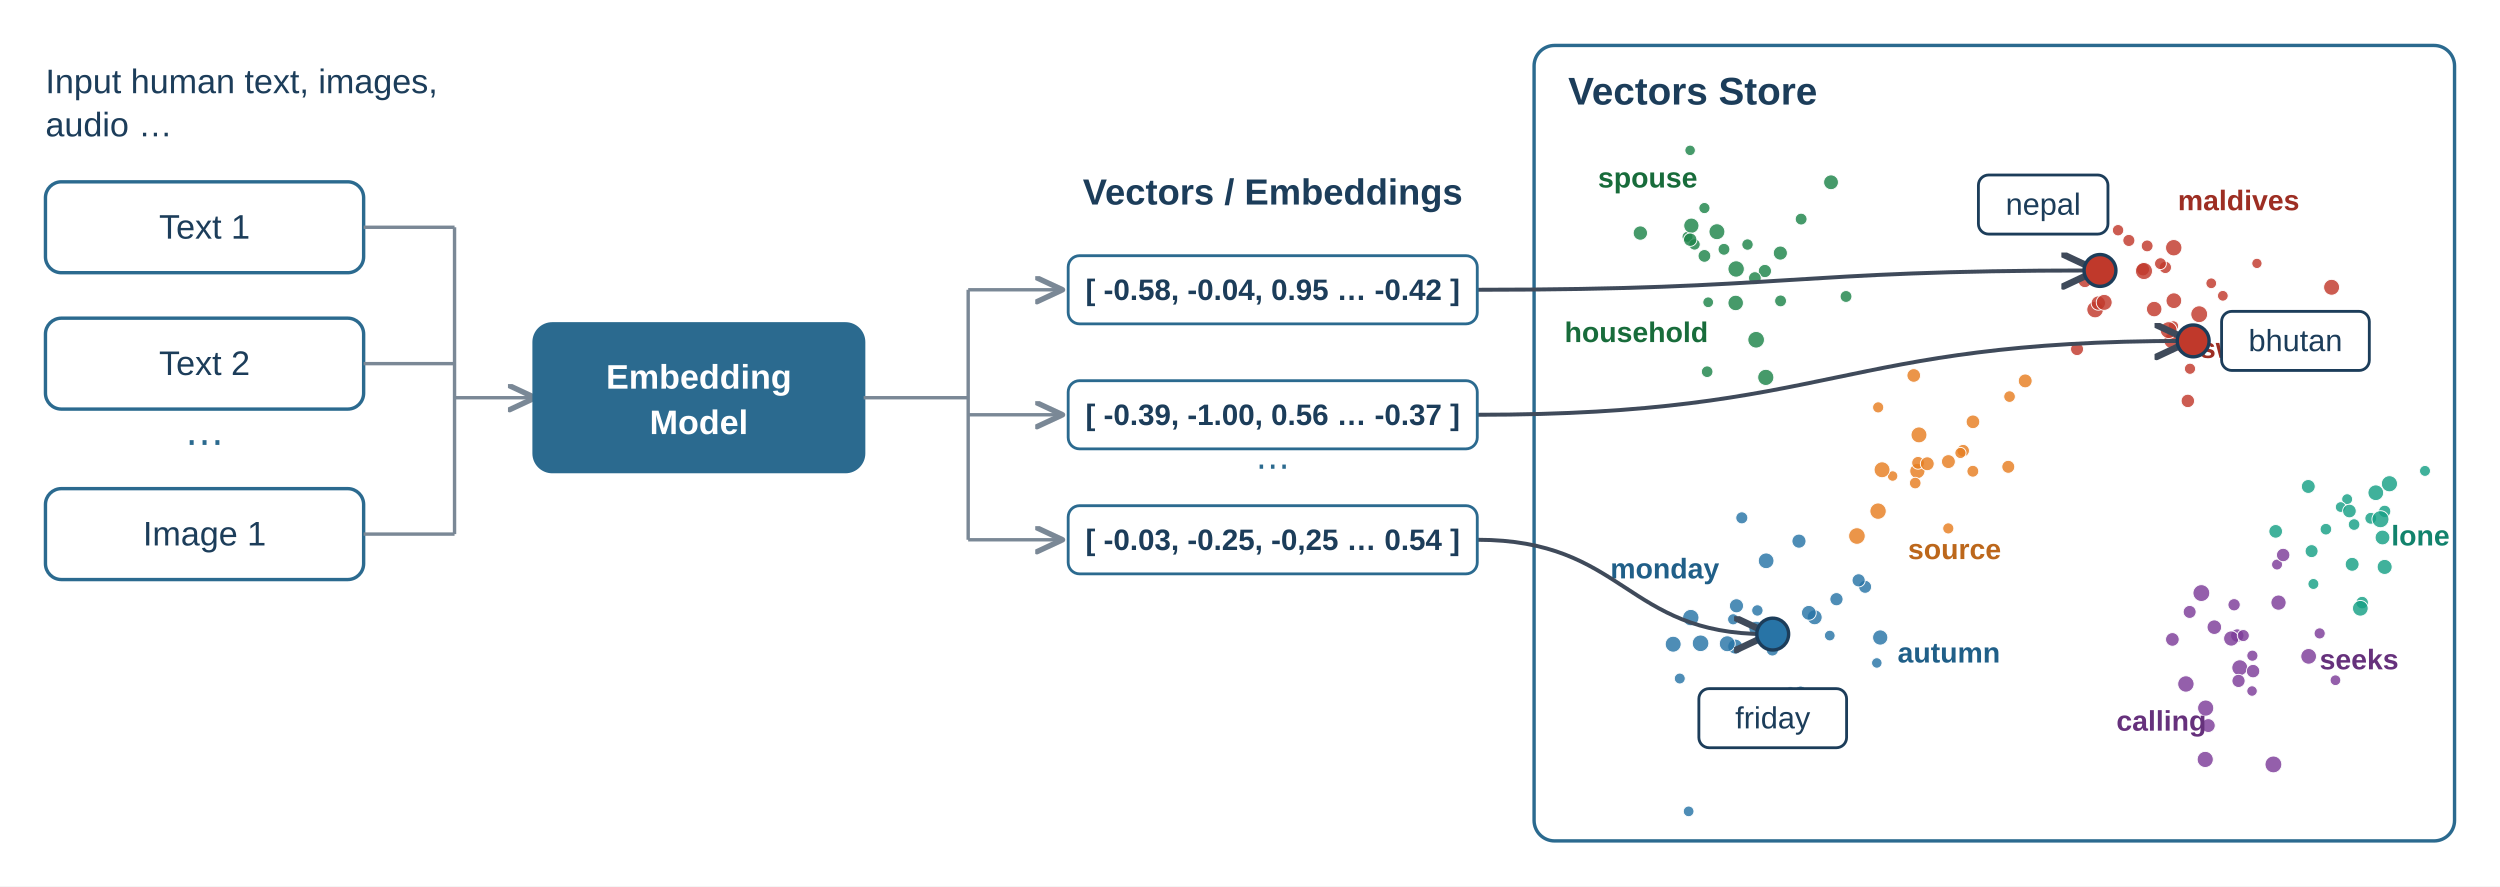
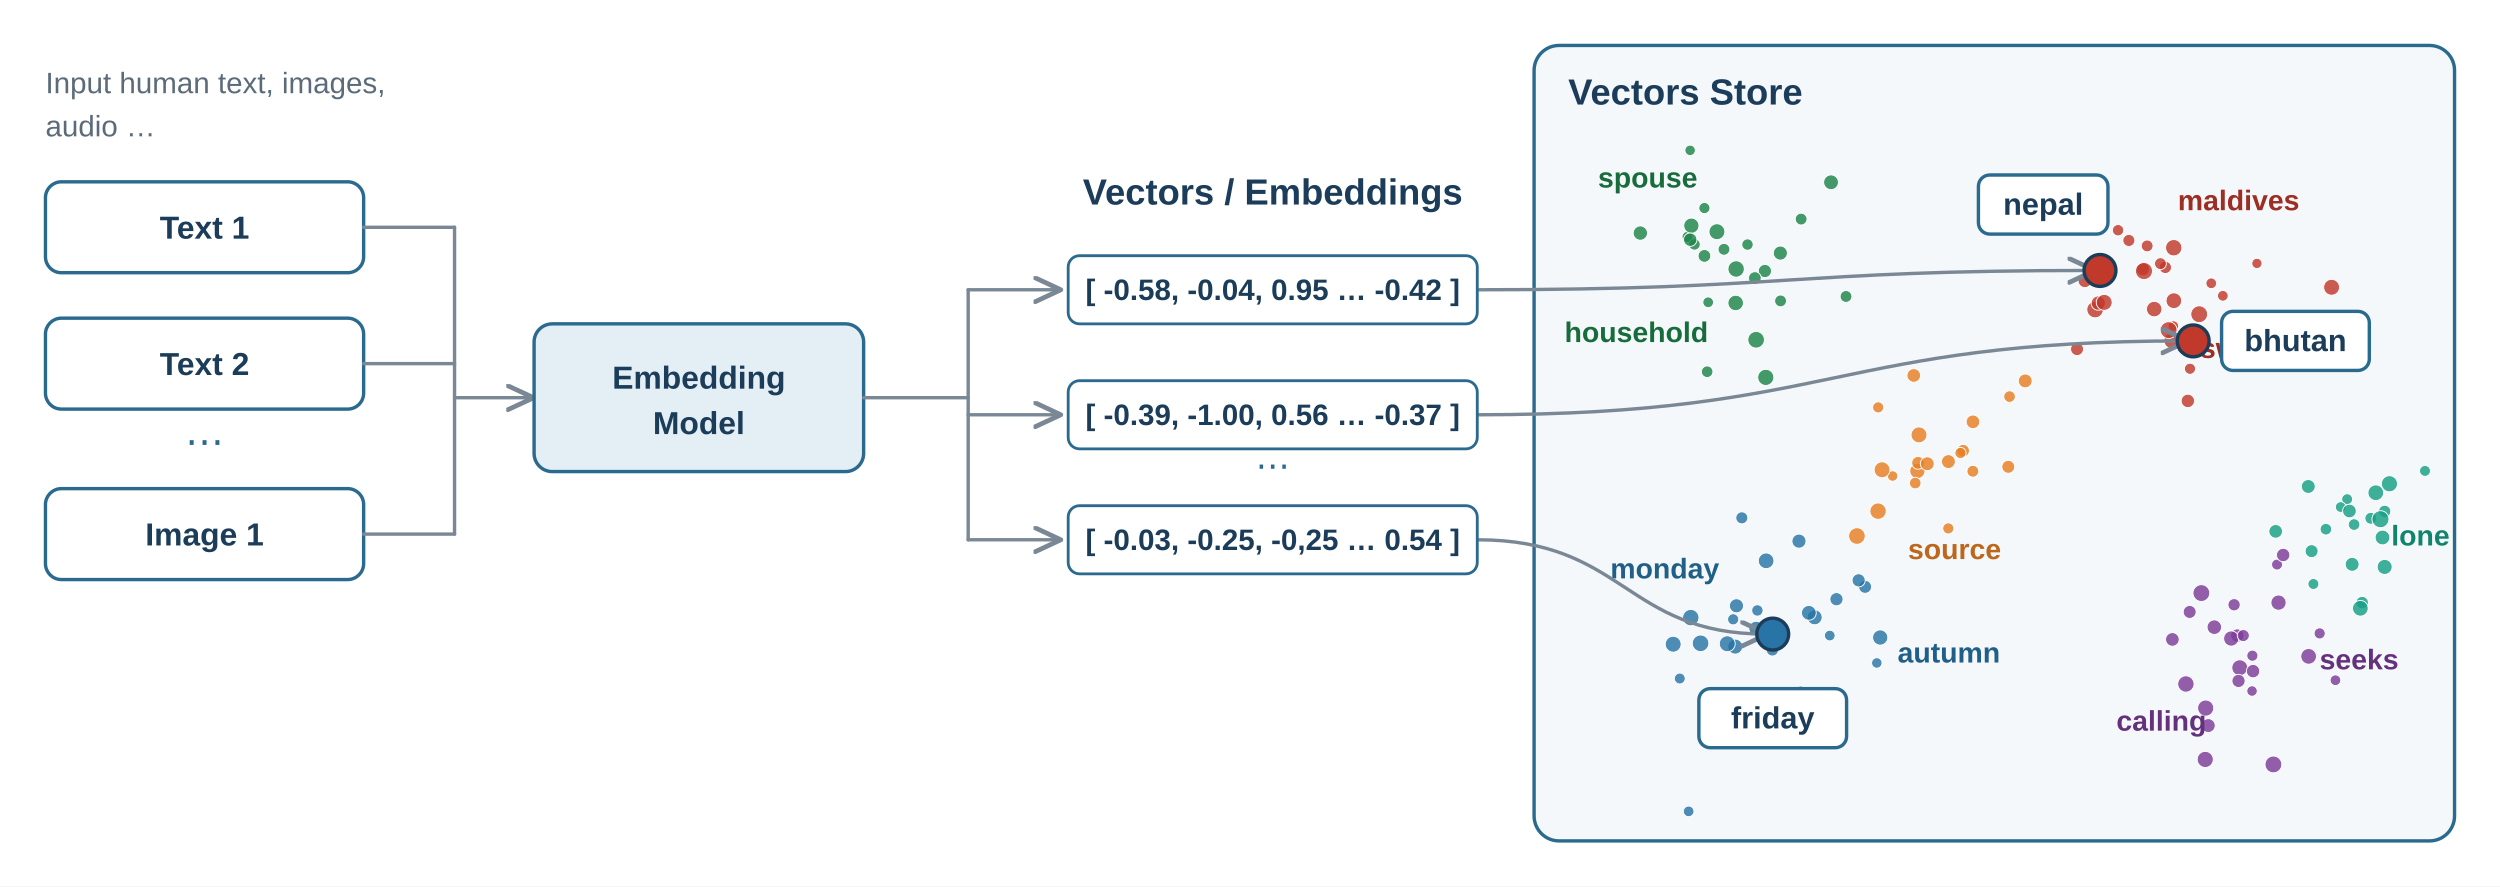
<svg xmlns="http://www.w3.org/2000/svg" viewBox="0 0 2200 780" font-family="'Helvetica Neue', Arial, sans-serif">
  <defs>
-     <marker id="g" markerWidth="10" markerHeight="10" refX="7" refY="4" orient="auto" markerUnits="strokeWidth">
-       <path d="M0.5,0.5 L8,4 L0.5,7.5" fill="none" stroke="#7a8896" stroke-width="1.6" stroke-linecap="round" stroke-linejoin="round" />
+     <marker id="g" markerWidth="9" markerHeight="9" refX="7.5" refY="4" orient="auto" markerUnits="strokeWidth">
+       <path d="M0.5,0.5 L8,4 L0.5,7.5" fill="none" stroke="#7a8896" stroke-width="1.4" stroke-linecap="round" stroke-linejoin="round" />
    </marker>
-     <marker id="d" markerWidth="11" markerHeight="11" refX="8" refY="4.5" orient="auto" markerUnits="strokeWidth">
-       <path d="M0.5,0.5 L9,4.5 L0.5,8.5" fill="none" stroke="#3f4a5a" stroke-width="1.7" stroke-linecap="round" stroke-linejoin="round" />
+     <marker id="d" markerWidth="9" markerHeight="9" refX="7.5" refY="4" orient="auto" markerUnits="strokeWidth">
+       <path d="M0.5,0.5 L8,4 L0.5,7.5" fill="none" stroke="#7a8896" stroke-width="1.4" stroke-linecap="round" stroke-linejoin="round" />
    </marker>
  </defs>
  <rect x="0" y="0" width="2200" height="780" fill="#ffffff" />
-   <rect x="1350" y="40" width="810" height="700" rx="18" fill="#ffffff" stroke="#2b6a8f" stroke-width="3" />
-   <text x="1380" y="92" font-size="34" font-weight="700" fill="#1c3d5a">Vectors Store</text>
+   <rect x="1350" y="40" width="810" height="700" rx="22" fill="#f4f8fb" stroke="#2b6a8f" stroke-width="3" />
+   <text x="1380" y="92" font-size="32" font-weight="700" fill="#1c3d5a">Vectors Store</text>
  <g stroke="#ffffff" stroke-width="0.8">
    <circle cx="1687.3" cy="414.5" r="6.7" fill="#e67e22" fill-opacity="0.82" />
    <circle cx="1727.6" cy="396.6" r="5.5" fill="#e67e22" fill-opacity="0.82" />
    <circle cx="1945.9" cy="249.3" r="4.7" fill="#c0392b" fill-opacity="0.82" />
    <circle cx="1725.2" cy="398.6" r="4.9" fill="#e67e22" fill-opacity="0.82" />
    <circle cx="2090.7" cy="433.6" r="6.9" fill="#16a085" fill-opacity="0.82" />
    <circle cx="1596.9" cy="543.2" r="6.6" fill="#2874a6" fill-opacity="0.82" />
    <circle cx="2031.3" cy="428.1" r="6.1" fill="#16a085" fill-opacity="0.82" />
    <circle cx="1485.0" cy="208.4" r="4.8" fill="#1e8449" fill-opacity="0.82" />
    <circle cx="2098.5" cy="450.0" r="5.4" fill="#16a085" fill-opacity="0.82" />
    <circle cx="2065.5" cy="439.3" r="4.8" fill="#16a085" fill-opacity="0.82" />
    <circle cx="2000.6" cy="672.7" r="7.4" fill="#7d3c98" fill-opacity="0.82" />
    <circle cx="1982.1" cy="577.0" r="4.9" fill="#7d3c98" fill-opacity="0.82" />
    <circle cx="1591.8" cy="539.3" r="6.5" fill="#2874a6" fill-opacity="0.82" />
    <circle cx="1616.1" cy="527.3" r="5.8" fill="#2874a6" fill-opacity="0.82" />
    <circle cx="1611.3" cy="160.4" r="6.5" fill="#1e8449" fill-opacity="0.82" />
    <circle cx="1922.0" cy="305.5" r="6.4" fill="#c0392b" fill-opacity="0.82" />
    <circle cx="1654.6" cy="561.0" r="6.7" fill="#2874a6" fill-opacity="0.82" />
    <circle cx="2059.8" cy="446.2" r="4.7" fill="#16a085" fill-opacity="0.82" />
    <circle cx="1527.4" cy="266.6" r="6.8" fill="#1e8449" fill-opacity="0.82" />
    <circle cx="1937.2" cy="521.9" r="7.4" fill="#7d3c98" fill-opacity="0.82" />
    <circle cx="2055.2" cy="598.6" r="4.7" fill="#7d3c98" fill-opacity="0.82" />
    <circle cx="1913.0" cy="264.6" r="6.9" fill="#c0392b" fill-opacity="0.82" />
    <circle cx="1545.4" cy="553.1" r="6.4" fill="#2874a6" fill-opacity="0.82" />
    <circle cx="1911.7" cy="562.7" r="6.0" fill="#7d3c98" fill-opacity="0.82" />
    <circle cx="1641.3" cy="516.4" r="5.7" fill="#2874a6" fill-opacity="0.82" />
    <circle cx="2003.8" cy="496.8" r="4.8" fill="#7d3c98" fill-opacity="0.82" />
    <circle cx="1912.6" cy="286.9" r="4.6" fill="#c0392b" fill-opacity="0.82" />
    <circle cx="1971.0" cy="587.6" r="7.0" fill="#7d3c98" fill-opacity="0.82" />
    <circle cx="1843.7" cy="272.4" r="7.3" fill="#c0392b" fill-opacity="0.82" />
    <circle cx="1688.7" cy="382.7" r="7.0" fill="#e67e22" fill-opacity="0.82" />
    <circle cx="1687.9" cy="407.3" r="5.6" fill="#e67e22" fill-opacity="0.82" />
    <circle cx="1527.0" cy="569.0" r="6.6" fill="#2874a6" fill-opacity="0.82" />
    <circle cx="1905.5" cy="235.3" r="5.4" fill="#c0392b" fill-opacity="0.82" />
    <circle cx="2086.3" cy="456.1" r="5.2" fill="#16a085" fill-opacity="0.82" />
    <circle cx="1472.4" cy="566.9" r="7.0" fill="#2874a6" fill-opacity="0.82" />
    <circle cx="1911.3" cy="299.7" r="7.1" fill="#c0392b" fill-opacity="0.82" />
    <circle cx="1986.1" cy="231.8" r="4.5" fill="#c0392b" fill-opacity="0.82" />
    <circle cx="2069.9" cy="496.6" r="6.1" fill="#16a085" fill-opacity="0.82" />
    <circle cx="1502.7" cy="613.4" r="6.2" fill="#2874a6" fill-opacity="0.82" />
    <circle cx="1546.5" cy="537.2" r="5.0" fill="#2874a6" fill-opacity="0.82" />
    <circle cx="2071.6" cy="461.6" r="5.1" fill="#16a085" fill-opacity="0.82" />
    <circle cx="1488.4" cy="198.6" r="6.7" fill="#1e8449" fill-opacity="0.82" />
    <circle cx="1634.1" cy="471.7" r="7.3" fill="#e67e22" fill-opacity="0.82" />
    <circle cx="1956.1" cy="260.3" r="4.7" fill="#c0392b" fill-opacity="0.82" />
    <circle cx="2102.7" cy="425.7" r="7.1" fill="#16a085" fill-opacity="0.82" />
    <circle cx="1554.2" cy="493.5" r="6.9" fill="#2874a6" fill-opacity="0.82" />
    <circle cx="1923.6" cy="601.9" r="7.2" fill="#7d3c98" fill-opacity="0.82" />
    <circle cx="1503.2" cy="266.0" r="4.7" fill="#1e8449" fill-opacity="0.82" />
    <circle cx="1566.9" cy="264.8" r="5.2" fill="#1e8449" fill-opacity="0.82" />
    <circle cx="1968.8" cy="559.3" r="5.9" fill="#7d3c98" fill-opacity="0.82" />
    <circle cx="1970.6" cy="300.2" r="6.6" fill="#c0392b" fill-opacity="0.82" />
    <circle cx="2067.5" cy="449.7" r="6.0" fill="#16a085" fill-opacity="0.82" />
    <circle cx="1873.4" cy="211.6" r="5.3" fill="#c0392b" fill-opacity="0.82" />
    <circle cx="1585.0" cy="192.8" r="5.2" fill="#1e8449" fill-opacity="0.82" />
    <circle cx="1684.1" cy="330.4" r="6.0" fill="#e67e22" fill-opacity="0.82" />
    <circle cx="1714.5" cy="465.0" r="4.9" fill="#e67e22" fill-opacity="0.82" />
    <circle cx="1889.5" cy="216.4" r="5.2" fill="#c0392b" fill-opacity="0.82" />
    <circle cx="2005.1" cy="530.3" r="6.7" fill="#7d3c98" fill-opacity="0.82" />
    <circle cx="2078.7" cy="530.3" r="5.5" fill="#16a085" fill-opacity="0.82" />
    <circle cx="1570.6" cy="611.4" r="6.4" fill="#2874a6" fill-opacity="0.82" />
    <circle cx="1496.5" cy="566.1" r="7.3" fill="#2874a6" fill-opacity="0.82" />
    <circle cx="1520.0" cy="566.5" r="7.0" fill="#2874a6" fill-opacity="0.82" />
    <circle cx="1966.0" cy="532.2" r="5.4" fill="#7d3c98" fill-opacity="0.82" />
    <circle cx="2002.6" cy="467.6" r="6.0" fill="#16a085" fill-opacity="0.82" />
    <circle cx="1736.2" cy="371.2" r="6.0" fill="#e67e22" fill-opacity="0.82" />
    <circle cx="1941.0" cy="623.1" r="7.1" fill="#7d3c98" fill-opacity="0.82" />
    <circle cx="1963.5" cy="561.9" r="6.7" fill="#7d3c98" fill-opacity="0.82" />
    <circle cx="1528.1" cy="533.1" r="6.2" fill="#2874a6" fill-opacity="0.82" />
    <circle cx="1553.9" cy="332.1" r="7.1" fill="#1e8449" fill-opacity="0.82" />
    <circle cx="1981.8" cy="608.1" r="4.6" fill="#7d3c98" fill-opacity="0.82" />
    <circle cx="2134.0" cy="414.4" r="4.8" fill="#16a085" fill-opacity="0.82" />
    <circle cx="1948.6" cy="551.9" r="6.4" fill="#7d3c98" fill-opacity="0.82" />
    <circle cx="1665.5" cy="418.9" r="4.6" fill="#e67e22" fill-opacity="0.82" />
    <circle cx="1926.9" cy="538.5" r="5.7" fill="#7d3c98" fill-opacity="0.82" />
    <circle cx="1736.1" cy="414.7" r="5.2" fill="#e67e22" fill-opacity="0.82" />
    <circle cx="2035.8" cy="513.9" r="4.8" fill="#16a085" fill-opacity="0.82" />
    <circle cx="1969.9" cy="599.2" r="5.8" fill="#7d3c98" fill-opacity="0.82" />
    <circle cx="1559.7" cy="571.9" r="5.4" fill="#2874a6" fill-opacity="0.82" />
    <circle cx="1491.2" cy="215.1" r="5.0" fill="#1e8449" fill-opacity="0.82" />
    <circle cx="1925.3" cy="352.8" r="5.9" fill="#c0392b" fill-opacity="0.82" />
    <circle cx="1943.3" cy="638.5" r="6.1" fill="#7d3c98" fill-opacity="0.82" />
    <circle cx="1935.3" cy="276.5" r="7.4" fill="#c0392b" fill-opacity="0.82" />
    <circle cx="1895.7" cy="272.0" r="6.8" fill="#c0392b" fill-opacity="0.82" />
    <circle cx="1537.8" cy="215.2" r="5.0" fill="#1e8449" fill-opacity="0.82" />
    <circle cx="1487.4" cy="210.9" r="5.9" fill="#1e8449" fill-opacity="0.82" />
    <circle cx="1517.1" cy="219.4" r="5.2" fill="#1e8449" fill-opacity="0.82" />
    <circle cx="1525.2" cy="545.0" r="4.9" fill="#2874a6" fill-opacity="0.82" />
    <circle cx="1478.2" cy="597.1" r="4.8" fill="#2874a6" fill-opacity="0.82" />
    <circle cx="2031.6" cy="577.6" r="6.9" fill="#7d3c98" fill-opacity="0.82" />
    <circle cx="1696.0" cy="408.1" r="6.1" fill="#e67e22" fill-opacity="0.82" />
    <circle cx="2046.8" cy="465.7" r="5.1" fill="#16a085" fill-opacity="0.82" />
    <circle cx="1940.6" cy="668.3" r="7.1" fill="#7d3c98" fill-opacity="0.82" />
    <circle cx="1610.2" cy="559.3" r="4.7" fill="#2874a6" fill-opacity="0.82" />
    <circle cx="1974.1" cy="559.3" r="5.3" fill="#7d3c98" fill-opacity="0.82" />
    <circle cx="1834.7" cy="247.1" r="6.0" fill="#c0392b" fill-opacity="0.82" />
    <circle cx="1685.4" cy="425.1" r="5.1" fill="#e67e22" fill-opacity="0.82" />
    <circle cx="1768.4" cy="349.0" r="5.1" fill="#e67e22" fill-opacity="0.82" />
    <circle cx="1714.6" cy="406.2" r="6.1" fill="#e67e22" fill-opacity="0.82" />
    <circle cx="1652.8" cy="358.5" r="4.9" fill="#e67e22" fill-opacity="0.82" />
    <circle cx="1901.2" cy="232.0" r="5.2" fill="#c0392b" fill-opacity="0.82" />
    <circle cx="1584.5" cy="609.0" r="5.3" fill="#2874a6" fill-opacity="0.82" />
    <circle cx="2096.6" cy="473.0" r="6.5" fill="#16a085" fill-opacity="0.82" />
    <circle cx="1527.8" cy="236.7" r="7.2" fill="#1e8449" fill-opacity="0.82" />
    <circle cx="1782.2" cy="335.2" r="6.1" fill="#e67e22" fill-opacity="0.82" />
    <circle cx="2041.3" cy="557.4" r="4.9" fill="#7d3c98" fill-opacity="0.82" />
    <circle cx="1553.1" cy="238.5" r="5.8" fill="#1e8449" fill-opacity="0.82" />
    <circle cx="1635.6" cy="510.7" r="5.8" fill="#2874a6" fill-opacity="0.82" />
    <circle cx="2077.1" cy="535.3" r="6.9" fill="#16a085" fill-opacity="0.82" />
    <circle cx="1925.8" cy="307.9" r="5.8" fill="#c0392b" fill-opacity="0.82" />
    <circle cx="1885.8" cy="237.0" r="5.8" fill="#c0392b" fill-opacity="0.82" />
    <circle cx="1656.2" cy="413.4" r="7.0" fill="#e67e22" fill-opacity="0.82" />
    <circle cx="2026.1" cy="289.0" r="7.4" fill="#c0392b" fill-opacity="0.82" />
    <circle cx="1982.7" cy="590.6" r="5.9" fill="#7d3c98" fill-opacity="0.82" />
    <circle cx="1651.6" cy="583.4" r="4.6" fill="#2874a6" fill-opacity="0.82" />
    <circle cx="1846.5" cy="266.7" r="6.3" fill="#c0392b" fill-opacity="0.82" />
    <circle cx="2094.8" cy="456.9" r="7.5" fill="#16a085" fill-opacity="0.82" />
    <circle cx="1532.8" cy="455.7" r="5.3" fill="#2874a6" fill-opacity="0.82" />
    <circle cx="1908.4" cy="290.5" r="7.4" fill="#c0392b" fill-opacity="0.82" />
    <circle cx="1487.9" cy="543.5" r="7.2" fill="#2874a6" fill-opacity="0.82" />
    <circle cx="1502.3" cy="327.1" r="5.1" fill="#1e8449" fill-opacity="0.82" />
    <circle cx="1560.0" cy="553.7" r="6.3" fill="#2874a6" fill-opacity="0.82" />
    <circle cx="1486.0" cy="714.0" r="4.7" fill="#2874a6" fill-opacity="0.82" />
    <circle cx="1583.1" cy="476.2" r="6.2" fill="#2874a6" fill-opacity="0.82" />
    <circle cx="1499.9" cy="183.1" r="4.9" fill="#1e8449" fill-opacity="0.82" />
    <circle cx="1510.9" cy="203.9" r="7.0" fill="#1e8449" fill-opacity="0.82" />
    <circle cx="2051.8" cy="252.8" r="7.0" fill="#c0392b" fill-opacity="0.82" />
    <circle cx="2009.2" cy="488.4" r="5.9" fill="#7d3c98" fill-opacity="0.82" />
    <circle cx="1845.1" cy="197.0" r="5.3" fill="#c0392b" fill-opacity="0.82" />
    <circle cx="1767.3" cy="410.8" r="5.7" fill="#e67e22" fill-opacity="0.82" />
    <circle cx="1566.7" cy="222.7" r="6.2" fill="#1e8449" fill-opacity="0.82" />
    <circle cx="1827.8" cy="307.2" r="5.7" fill="#c0392b" fill-opacity="0.82" />
    <circle cx="1927.2" cy="324.5" r="4.9" fill="#c0392b" fill-opacity="0.82" />
    <circle cx="1575.5" cy="611.3" r="6.9" fill="#2874a6" fill-opacity="0.82" />
    <circle cx="1624.5" cy="260.9" r="5.2" fill="#1e8449" fill-opacity="0.82" />
    <circle cx="1443.5" cy="205.1" r="6.3" fill="#1e8449" fill-opacity="0.82" />
    <circle cx="1487.3" cy="132.3" r="4.6" fill="#1e8449" fill-opacity="0.82" />
    <circle cx="1886.7" cy="238.5" r="7.5" fill="#c0392b" fill-opacity="0.82" />
    <circle cx="1544.3" cy="244.7" r="5.6" fill="#1e8449" fill-opacity="0.82" />
    <circle cx="1499.9" cy="225.2" r="5.6" fill="#1e8449" fill-opacity="0.82" />
    <circle cx="1545.4" cy="299.0" r="7.3" fill="#1e8449" fill-opacity="0.82" />
    <circle cx="1652.7" cy="449.8" r="7.2" fill="#e67e22" fill-opacity="0.82" />
    <circle cx="2034.2" cy="485.0" r="5.7" fill="#16a085" fill-opacity="0.82" />
    <circle cx="2098.5" cy="498.9" r="6.6" fill="#16a085" fill-opacity="0.82" />
    <circle cx="1851.7" cy="266.1" r="7.0" fill="#c0392b" fill-opacity="0.82" />
    <circle cx="1863.9" cy="202.6" r="5.0" fill="#c0392b" fill-opacity="0.82" />
    <circle cx="1912.9" cy="218.0" r="7.2" fill="#c0392b" fill-opacity="0.82" />
  </g>
  <text x="1970" y="185" text-anchor="middle" font-size="25" font-weight="700" fill="#9d2e23">maldives</text>
  <text x="1995" y="315" text-anchor="middle" font-size="25" font-weight="700" fill="#9d2e23">swaziland</text>
  <text x="1450" y="165" text-anchor="middle" font-size="25" font-weight="700" fill="#186c3b">spouse</text>
  <text x="1440" y="301" text-anchor="middle" font-size="25" font-weight="700" fill="#186c3b">household</text>
  <text x="1465" y="509" text-anchor="middle" font-size="25" font-weight="700" fill="#205f88">monday</text>
  <text x="1715" y="583" text-anchor="middle" font-size="25" font-weight="700" fill="#205f88">autumn</text>
  <text x="1902" y="643" text-anchor="middle" font-size="25" font-weight="700" fill="#66317c">calling</text>
  <text x="2076" y="589" text-anchor="middle" font-size="25" font-weight="700" fill="#66317c">seeks</text>
  <text x="1720" y="492" text-anchor="middle" font-size="25" font-weight="700" fill="#bc671b">source</text>
  <text x="2130" y="480" text-anchor="middle" font-size="25" font-weight="700" fill="#12836d">lone</text>
-   <path d="M1300,255 C1574.0,255 1574.0,238 1842,238" fill="none" stroke="#3f4a5a" stroke-width="3.5" marker-end="url(#d)" />
-   <path d="M1300,365 C1615.0,365 1615.0,300 1924,300" fill="none" stroke="#3f4a5a" stroke-width="3.5" marker-end="url(#d)" />
-   <path d="M1300,475 C1430.0,475 1430.0,558 1554,558" fill="none" stroke="#3f4a5a" stroke-width="3.5" marker-end="url(#d)" />
+   <path d="M1300,255 C1574.0,255 1574.0,238 1842,238" fill="none" stroke="#7a8896" stroke-width="3" stroke-linecap="round" marker-end="url(#d)" />
+   <path d="M1300,365 C1615.0,365 1615.0,300 1924,300" fill="none" stroke="#7a8896" stroke-width="3" stroke-linecap="round" marker-end="url(#d)" />
+   <path d="M1300,475 C1430.0,475 1430.0,558 1554,558" fill="none" stroke="#7a8896" stroke-width="3" stroke-linecap="round" marker-end="url(#d)" />
  <circle cx="1848" cy="238" r="14" fill="#c0392b" stroke="#1c3d5a" stroke-width="3" />
  <circle cx="1930" cy="300" r="14" fill="#c0392b" stroke="#1c3d5a" stroke-width="3" />
  <circle cx="1560" cy="558" r="14" fill="#2874a6" stroke="#1c3d5a" stroke-width="3" />
-   <rect x="1741" y="154" width="114" height="52" rx="9" fill="#ffffff" stroke="#1c3d5a" stroke-width="2.5" />
-   <text x="1798" y="189" text-anchor="middle" font-size="27" fill="#1c3d5a">nepal</text>
-   <rect x="1955" y="274" width="130" height="52" rx="9" fill="#ffffff" stroke="#1c3d5a" stroke-width="2.5" />
-   <text x="2020" y="309" text-anchor="middle" font-size="27" fill="#1c3d5a">bhutan</text>
-   <rect x="1495" y="606" width="130" height="52" rx="9" fill="#ffffff" stroke="#1c3d5a" stroke-width="2.5" />
-   <text x="1560" y="641" text-anchor="middle" font-size="27" fill="#1c3d5a">friday</text>
-   <text x="40" y="82" font-size="30" fill="#1c3d5a">Input human text, images,</text>
-   <text x="40" y="120" font-size="30" fill="#1c3d5a">audio …</text>
+   <rect x="1741" y="154" width="114" height="52" rx="10" fill="#ffffff" stroke="#2b6a8f" stroke-width="3" />
+   <text x="1798" y="189" text-anchor="middle" font-size="27" font-weight="700" fill="#1c3d5a">nepal</text>
+   <rect x="1955" y="274" width="130" height="52" rx="10" fill="#ffffff" stroke="#2b6a8f" stroke-width="3" />
+   <text x="2020" y="309" text-anchor="middle" font-size="27" font-weight="700" fill="#1c3d5a">bhutan</text>
+   <rect x="1495" y="606" width="130" height="52" rx="10" fill="#ffffff" stroke="#2b6a8f" stroke-width="3" />
+   <text x="1560" y="641" text-anchor="middle" font-size="27" font-weight="700" fill="#1c3d5a">friday</text>
+   <text x="40" y="82" font-size="26" fill="#5b6b7a">Input human text, images,</text>
+   <text x="40" y="120" font-size="26" fill="#5b6b7a">audio …</text>
  <rect x="40" y="160" width="280" height="80" rx="14" fill="#ffffff" stroke="#2b6a8f" stroke-width="3" />
-   <text x="180" y="210" text-anchor="middle" font-size="30" fill="#1c3d5a">Text 1</text>
+   <text x="180" y="210" text-anchor="middle" font-size="28" font-weight="700" fill="#1c3d5a">Text 1</text>
  <rect x="40" y="280" width="280" height="80" rx="14" fill="#ffffff" stroke="#2b6a8f" stroke-width="3" />
-   <text x="180" y="330" text-anchor="middle" font-size="30" fill="#1c3d5a">Text 2</text>
+   <text x="180" y="330" text-anchor="middle" font-size="28" font-weight="700" fill="#1c3d5a">Text 2</text>
  <rect x="40" y="430" width="280" height="80" rx="14" fill="#ffffff" stroke="#2b6a8f" stroke-width="3" />
-   <text x="180" y="480" text-anchor="middle" font-size="30" fill="#1c3d5a">Image 1</text>
+   <text x="180" y="480" text-anchor="middle" font-size="28" font-weight="700" fill="#1c3d5a">Image 1</text>
  <text x="180" y="400" text-anchor="middle" font-size="34" fill="#2b6a8f">⋯</text>
-   <g stroke="#7a8896" stroke-width="3" fill="none">
+   <g stroke="#7a8896" stroke-width="3" fill="none" stroke-linecap="round">
    <path d="M320,200 H400" />
    <path d="M320,320 H400" />
    <path d="M320,470 H400" />
    <path d="M400,200 V470" />
    <path d="M400,350 H468" marker-end="url(#g)" />
  </g>
-   <rect x="470" y="285" width="290" height="130" rx="16" fill="#2b6a8f" stroke="#2b6a8f" stroke-width="3" />
-   <text x="615" y="342" text-anchor="middle" font-size="30" font-weight="700" fill="#ffffff">Embedding</text>
-   <text x="615" y="382" text-anchor="middle" font-size="30" font-weight="700" fill="#ffffff">Model</text>
-   <g stroke="#7a8896" stroke-width="3" fill="none">
+   <rect x="470" y="285" width="290" height="130" rx="16" fill="#e3eef5" stroke="#2b6a8f" stroke-width="3" />
+   <text x="615" y="342" text-anchor="middle" font-size="28" font-weight="700" fill="#1c3d5a">Embedding</text>
+   <text x="615" y="382" text-anchor="middle" font-size="28" font-weight="700" fill="#1c3d5a">Model</text>
+   <g stroke="#7a8896" stroke-width="3" fill="none" stroke-linecap="round">
    <path d="M760,350 H852" />
    <path d="M852,255 V475" />
    <path d="M852,255 H932" marker-end="url(#g)" />
    <path d="M852,365 H932" marker-end="url(#g)" />
    <path d="M852,475 H932" marker-end="url(#g)" />
  </g>
  <text x="1120" y="180" text-anchor="middle" font-size="32" font-weight="700" fill="#1c3d5a">Vectors / Embeddings</text>
  <rect x="940" y="225" width="360" height="60" rx="10" fill="#ffffff" stroke="#2b6a8f" stroke-width="2.5" />
  <text x="1120" y="264" text-anchor="middle" font-size="26" font-weight="600" fill="#1c3d5a">[ -0.58, -0.04,  0.95 … -0.42 ]</text>
  <rect x="940" y="335" width="360" height="60" rx="10" fill="#ffffff" stroke="#2b6a8f" stroke-width="2.5" />
  <text x="1120" y="374" text-anchor="middle" font-size="26" font-weight="600" fill="#1c3d5a">[ -0.39, -1.00,  0.56 … -0.37 ]</text>
  <rect x="940" y="445" width="360" height="60" rx="10" fill="#ffffff" stroke="#2b6a8f" stroke-width="2.5" />
  <text x="1120" y="484" text-anchor="middle" font-size="26" font-weight="600" fill="#1c3d5a">[ -0.03, -0.25, -0,25 … 0.54 ]</text>
  <text x="1120" y="420" text-anchor="middle" font-size="30" fill="#2b6a8f">⋯</text>
</svg>
